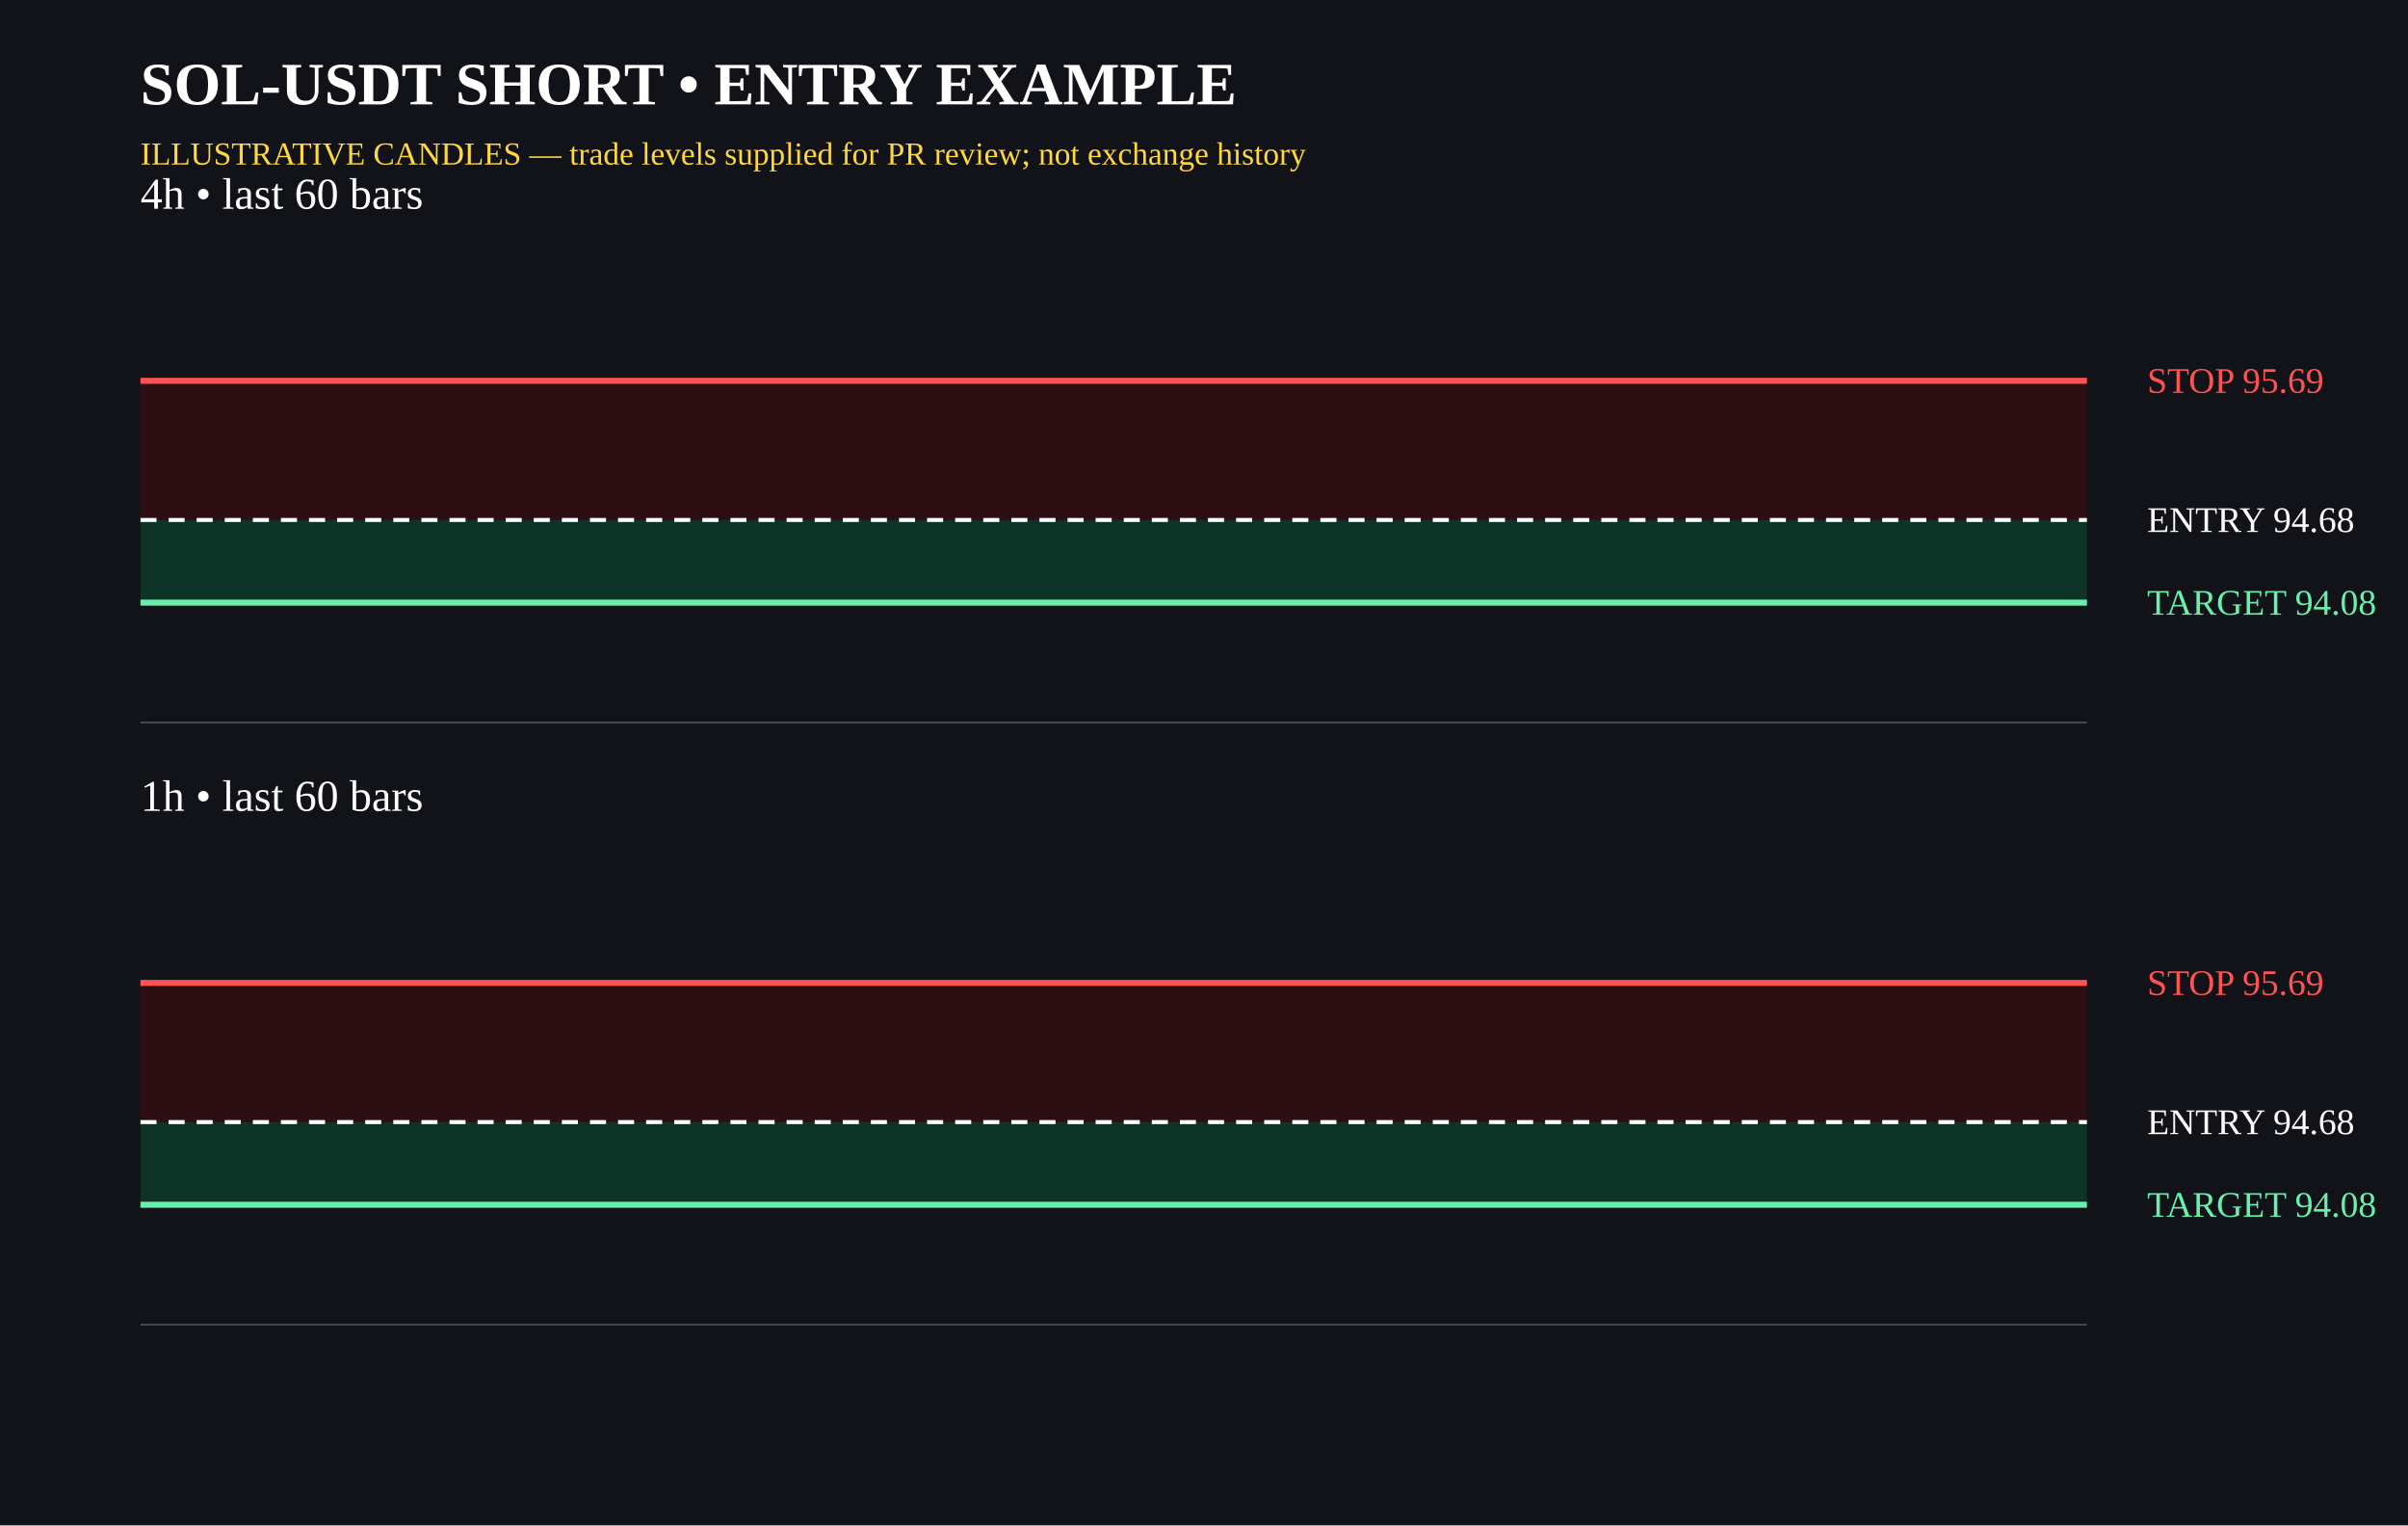
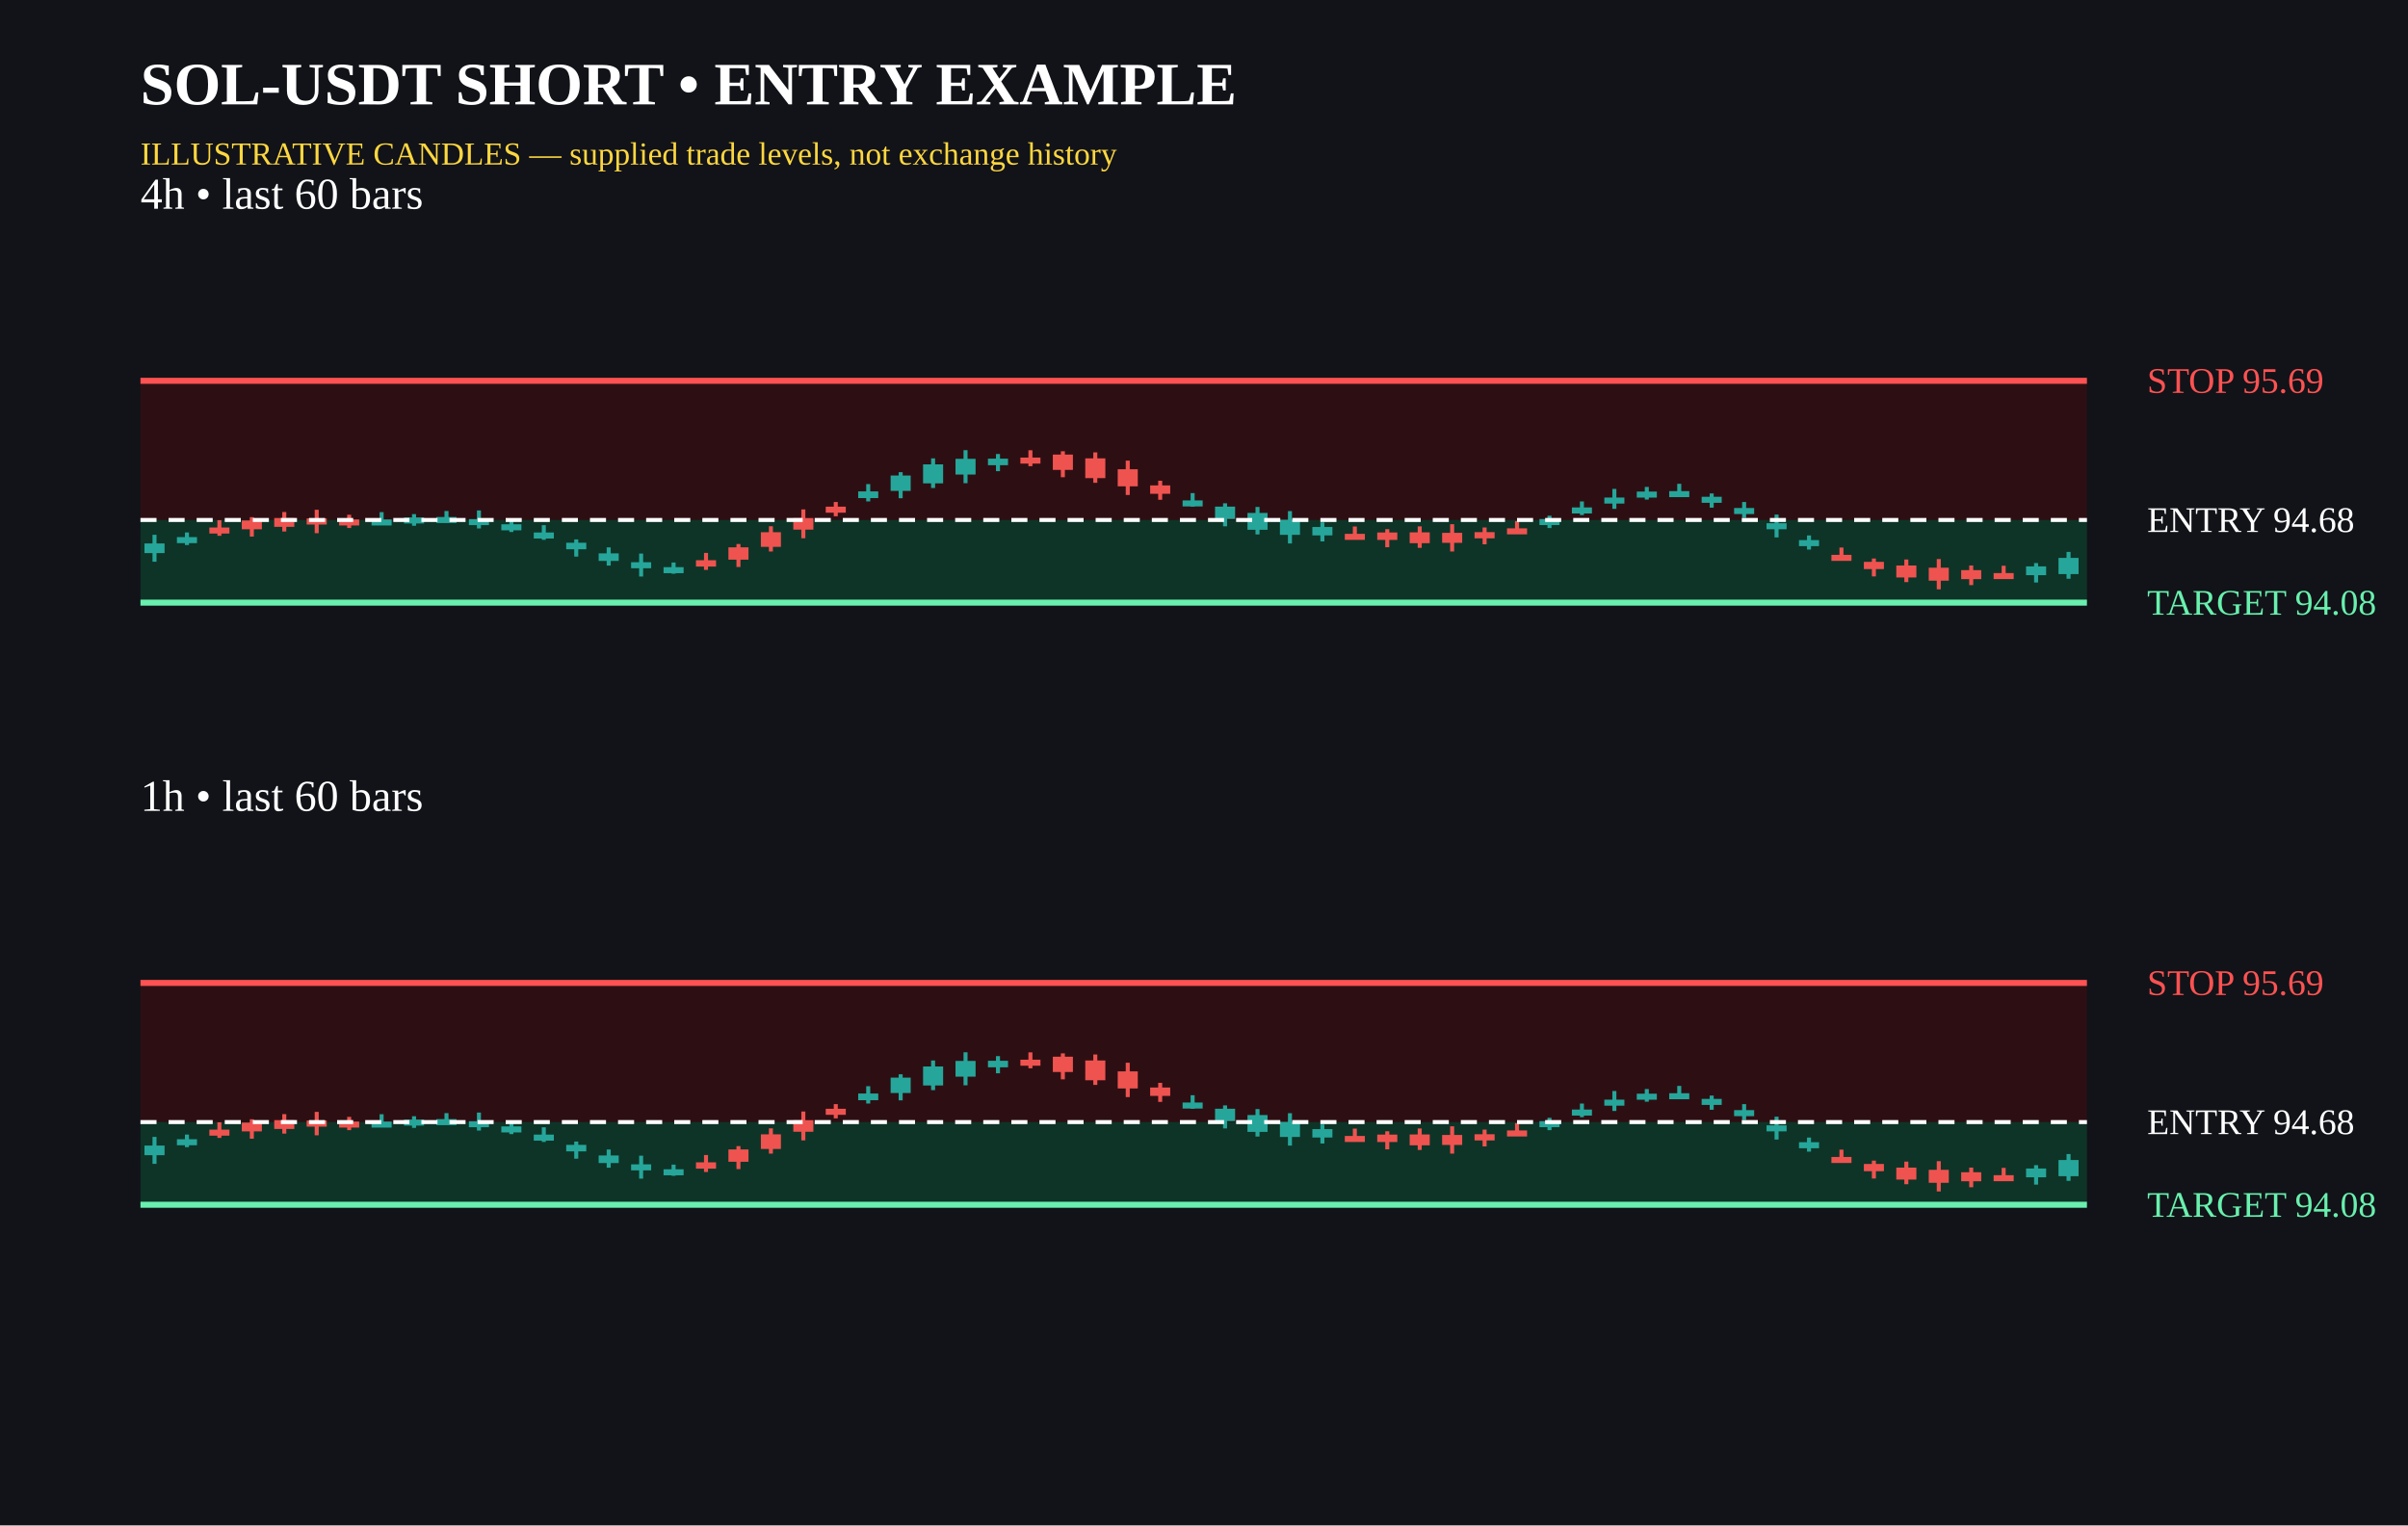
<svg xmlns="http://www.w3.org/2000/svg" width="1200" height="760" viewBox="0 0 1200 760">
  <rect width="100%" height="100%" fill="#111318" />
  <text x="70" y="52" fill="white" font-size="30" font-weight="bold">SOL-USDT SHORT • ENTRY EXAMPLE</text>
-   <text x="70" y="82" fill="#ffd740" font-size="16">ILLUSTRATIVE CANDLES — trade levels supplied for PR review; not exchange history</text>
+   <text x="70" y="82" fill="#ffd740" font-size="16">ILLUSTRATIVE CANDLES — supplied trade levels, not exchange history</text>
  <rect x="70" y="189.737" width="970" height="69.336" fill="#8b0000" opacity=".23" />
  <rect x="70" y="259.073" width="970" height="41.19" fill="#00e676" opacity=".16" />
-   <line x1="77" y1="NaN" x2="77" y2="NaN" stroke="#26a69a" stroke-width="2" />
-   <rect x="72" y="NaN" width="10" height="NaN" fill="#26a69a" />
-   <line x1="93.167" y1="NaN" x2="93.167" y2="NaN" stroke="#26a69a" stroke-width="2" />
-   <rect x="88.167" y="NaN" width="10" height="NaN" fill="#26a69a" />
-   <line x1="109.333" y1="NaN" x2="109.333" y2="NaN" stroke="#ef5350" stroke-width="2" />
-   <rect x="104.333" y="NaN" width="10" height="NaN" fill="#ef5350" />
-   <line x1="125.5" y1="NaN" x2="125.5" y2="NaN" stroke="#ef5350" stroke-width="2" />
-   <rect x="120.5" y="NaN" width="10" height="NaN" fill="#ef5350" />
-   <line x1="141.667" y1="NaN" x2="141.667" y2="NaN" stroke="#ef5350" stroke-width="2" />
-   <rect x="136.667" y="NaN" width="10" height="NaN" fill="#ef5350" />
-   <line x1="157.833" y1="NaN" x2="157.833" y2="NaN" stroke="#26a69a" stroke-width="2" />
-   <rect x="152.833" y="NaN" width="10" height="NaN" fill="#26a69a" />
-   <line x1="174" y1="NaN" x2="174" y2="NaN" stroke="#26a69a" stroke-width="2" />
-   <rect x="169" y="NaN" width="10" height="NaN" fill="#26a69a" />
-   <line x1="190.167" y1="NaN" x2="190.167" y2="NaN" stroke="#ef5350" stroke-width="2" />
-   <rect x="185.167" y="NaN" width="10" height="NaN" fill="#ef5350" />
-   <line x1="206.333" y1="NaN" x2="206.333" y2="NaN" stroke="#ef5350" stroke-width="2" />
-   <rect x="201.333" y="NaN" width="10" height="NaN" fill="#ef5350" />
-   <line x1="222.5" y1="NaN" x2="222.5" y2="NaN" stroke="#26a69a" stroke-width="2" />
-   <rect x="217.5" y="NaN" width="10" height="NaN" fill="#26a69a" />
-   <line x1="238.667" y1="NaN" x2="238.667" y2="NaN" stroke="#26a69a" stroke-width="2" />
-   <rect x="233.667" y="NaN" width="10" height="NaN" fill="#26a69a" />
-   <line x1="254.833" y1="NaN" x2="254.833" y2="NaN" stroke="#26a69a" stroke-width="2" />
-   <rect x="249.833" y="NaN" width="10" height="NaN" fill="#26a69a" />
-   <line x1="271" y1="NaN" x2="271" y2="NaN" stroke="#26a69a" stroke-width="2" />
-   <rect x="266" y="NaN" width="10" height="NaN" fill="#26a69a" />
-   <line x1="287.167" y1="NaN" x2="287.167" y2="NaN" stroke="#26a69a" stroke-width="2" />
-   <rect x="282.167" y="NaN" width="10" height="NaN" fill="#26a69a" />
-   <line x1="303.333" y1="NaN" x2="303.333" y2="NaN" stroke="#26a69a" stroke-width="2" />
-   <rect x="298.333" y="NaN" width="10" height="NaN" fill="#26a69a" />
-   <line x1="319.5" y1="NaN" x2="319.5" y2="NaN" stroke="#ef5350" stroke-width="2" />
-   <rect x="314.5" y="NaN" width="10" height="NaN" fill="#ef5350" />
-   <line x1="335.667" y1="NaN" x2="335.667" y2="NaN" stroke="#ef5350" stroke-width="2" />
-   <rect x="330.667" y="NaN" width="10" height="NaN" fill="#ef5350" />
-   <line x1="351.833" y1="NaN" x2="351.833" y2="NaN" stroke="#26a69a" stroke-width="2" />
-   <rect x="346.833" y="NaN" width="10" height="NaN" fill="#26a69a" />
-   <line x1="368" y1="NaN" x2="368" y2="NaN" stroke="#ef5350" stroke-width="2" />
-   <rect x="363" y="NaN" width="10" height="NaN" fill="#ef5350" />
-   <line x1="384.167" y1="NaN" x2="384.167" y2="NaN" stroke="#ef5350" stroke-width="2" />
-   <rect x="379.167" y="NaN" width="10" height="NaN" fill="#ef5350" />
-   <line x1="400.333" y1="NaN" x2="400.333" y2="NaN" stroke="#ef5350" stroke-width="2" />
-   <rect x="395.333" y="NaN" width="10" height="NaN" fill="#ef5350" />
-   <line x1="416.5" y1="NaN" x2="416.5" y2="NaN" stroke="#ef5350" stroke-width="2" />
-   <rect x="411.5" y="NaN" width="10" height="NaN" fill="#ef5350" />
-   <line x1="432.667" y1="NaN" x2="432.667" y2="NaN" stroke="#26a69a" stroke-width="2" />
-   <rect x="427.667" y="NaN" width="10" height="NaN" fill="#26a69a" />
-   <line x1="448.833" y1="NaN" x2="448.833" y2="NaN" stroke="#26a69a" stroke-width="2" />
-   <rect x="443.833" y="NaN" width="10" height="NaN" fill="#26a69a" />
-   <line x1="465" y1="NaN" x2="465" y2="NaN" stroke="#26a69a" stroke-width="2" />
-   <rect x="460" y="NaN" width="10" height="NaN" fill="#26a69a" />
-   <line x1="481.167" y1="NaN" x2="481.167" y2="NaN" stroke="#26a69a" stroke-width="2" />
-   <rect x="476.167" y="NaN" width="10" height="NaN" fill="#26a69a" />
-   <line x1="497.333" y1="NaN" x2="497.333" y2="NaN" stroke="#26a69a" stroke-width="2" />
-   <rect x="492.333" y="NaN" width="10" height="NaN" fill="#26a69a" />
-   <line x1="513.5" y1="NaN" x2="513.5" y2="NaN" stroke="#ef5350" stroke-width="2" />
-   <rect x="508.5" y="NaN" width="10" height="NaN" fill="#ef5350" />
-   <line x1="529.667" y1="NaN" x2="529.667" y2="NaN" stroke="#ef5350" stroke-width="2" />
-   <rect x="524.667" y="NaN" width="10" height="NaN" fill="#ef5350" />
-   <line x1="545.833" y1="NaN" x2="545.833" y2="NaN" stroke="#ef5350" stroke-width="2" />
-   <rect x="540.833" y="NaN" width="10" height="NaN" fill="#ef5350" />
-   <line x1="562" y1="NaN" x2="562" y2="NaN" stroke="#ef5350" stroke-width="2" />
-   <rect x="557" y="NaN" width="10" height="NaN" fill="#ef5350" />
-   <line x1="578.167" y1="NaN" x2="578.167" y2="NaN" stroke="#ef5350" stroke-width="2" />
-   <rect x="573.167" y="NaN" width="10" height="NaN" fill="#ef5350" />
-   <line x1="594.333" y1="NaN" x2="594.333" y2="NaN" stroke="#ef5350" stroke-width="2" />
-   <rect x="589.333" y="NaN" width="10" height="NaN" fill="#ef5350" />
-   <line x1="610.5" y1="NaN" x2="610.5" y2="NaN" stroke="#26a69a" stroke-width="2" />
-   <rect x="605.5" y="NaN" width="10" height="NaN" fill="#26a69a" />
-   <line x1="626.667" y1="NaN" x2="626.667" y2="NaN" stroke="#26a69a" stroke-width="2" />
-   <rect x="621.667" y="NaN" width="10" height="NaN" fill="#26a69a" />
-   <line x1="642.833" y1="NaN" x2="642.833" y2="NaN" stroke="#26a69a" stroke-width="2" />
-   <rect x="637.833" y="NaN" width="10" height="NaN" fill="#26a69a" />
-   <line x1="659" y1="NaN" x2="659" y2="NaN" stroke="#26a69a" stroke-width="2" />
-   <rect x="654" y="NaN" width="10" height="NaN" fill="#26a69a" />
-   <line x1="675.167" y1="NaN" x2="675.167" y2="NaN" stroke="#ef5350" stroke-width="2" />
-   <rect x="670.167" y="NaN" width="10" height="NaN" fill="#ef5350" />
-   <line x1="691.333" y1="NaN" x2="691.333" y2="NaN" stroke="#ef5350" stroke-width="2" />
-   <rect x="686.333" y="NaN" width="10" height="NaN" fill="#ef5350" />
-   <line x1="707.5" y1="NaN" x2="707.5" y2="NaN" stroke="#ef5350" stroke-width="2" />
-   <rect x="702.5" y="NaN" width="10" height="NaN" fill="#ef5350" />
-   <line x1="723.667" y1="NaN" x2="723.667" y2="NaN" stroke="#ef5350" stroke-width="2" />
-   <rect x="718.667" y="NaN" width="10" height="NaN" fill="#ef5350" />
-   <line x1="739.833" y1="NaN" x2="739.833" y2="NaN" stroke="#26a69a" stroke-width="2" />
-   <rect x="734.833" y="NaN" width="10" height="NaN" fill="#26a69a" />
-   <line x1="756" y1="NaN" x2="756" y2="NaN" stroke="#26a69a" stroke-width="2" />
-   <rect x="751" y="NaN" width="10" height="NaN" fill="#26a69a" />
-   <line x1="772.167" y1="NaN" x2="772.167" y2="NaN" stroke="#ef5350" stroke-width="2" />
-   <rect x="767.167" y="NaN" width="10" height="NaN" fill="#ef5350" />
-   <line x1="788.333" y1="NaN" x2="788.333" y2="NaN" stroke="#ef5350" stroke-width="2" />
-   <rect x="783.333" y="NaN" width="10" height="NaN" fill="#ef5350" />
-   <line x1="804.5" y1="NaN" x2="804.5" y2="NaN" stroke="#26a69a" stroke-width="2" />
-   <rect x="799.5" y="NaN" width="10" height="NaN" fill="#26a69a" />
-   <line x1="820.667" y1="NaN" x2="820.667" y2="NaN" stroke="#26a69a" stroke-width="2" />
-   <rect x="815.667" y="NaN" width="10" height="NaN" fill="#26a69a" />
-   <line x1="836.833" y1="NaN" x2="836.833" y2="NaN" stroke="#26a69a" stroke-width="2" />
-   <rect x="831.833" y="NaN" width="10" height="NaN" fill="#26a69a" />
-   <line x1="853" y1="NaN" x2="853" y2="NaN" stroke="#26a69a" stroke-width="2" />
-   <rect x="848" y="NaN" width="10" height="NaN" fill="#26a69a" />
-   <line x1="869.167" y1="NaN" x2="869.167" y2="NaN" stroke="#26a69a" stroke-width="2" />
-   <rect x="864.167" y="NaN" width="10" height="NaN" fill="#26a69a" />
-   <line x1="885.333" y1="NaN" x2="885.333" y2="NaN" stroke="#26a69a" stroke-width="2" />
-   <rect x="880.333" y="NaN" width="10" height="NaN" fill="#26a69a" />
-   <line x1="901.5" y1="NaN" x2="901.5" y2="NaN" stroke="#ef5350" stroke-width="2" />
-   <rect x="896.5" y="NaN" width="10" height="NaN" fill="#ef5350" />
-   <line x1="917.667" y1="NaN" x2="917.667" y2="NaN" stroke="#26a69a" stroke-width="2" />
-   <rect x="912.667" y="NaN" width="10" height="NaN" fill="#26a69a" />
-   <line x1="933.833" y1="NaN" x2="933.833" y2="NaN" stroke="#26a69a" stroke-width="2" />
-   <rect x="928.833" y="NaN" width="10" height="NaN" fill="#26a69a" />
-   <line x1="950" y1="NaN" x2="950" y2="NaN" stroke="#ef5350" stroke-width="2" />
-   <rect x="945" y="NaN" width="10" height="NaN" fill="#ef5350" />
-   <line x1="966.167" y1="NaN" x2="966.167" y2="NaN" stroke="#ef5350" stroke-width="2" />
-   <rect x="961.167" y="NaN" width="10" height="NaN" fill="#ef5350" />
-   <line x1="982.333" y1="NaN" x2="982.333" y2="NaN" stroke="#ef5350" stroke-width="2" />
-   <rect x="977.333" y="NaN" width="10" height="NaN" fill="#ef5350" />
-   <line x1="998.5" y1="NaN" x2="998.5" y2="NaN" stroke="#ef5350" stroke-width="2" />
-   <rect x="993.5" y="NaN" width="10" height="NaN" fill="#ef5350" />
-   <line x1="1014.667" y1="NaN" x2="1014.667" y2="NaN" stroke="#26a69a" stroke-width="2" />
-   <rect x="1009.667" y="NaN" width="10" height="NaN" fill="#26a69a" />
-   <line x1="1030.833" y1="NaN" x2="1030.833" y2="NaN" stroke="#26a69a" stroke-width="2" />
-   <rect x="1025.833" y="NaN" width="10" height="NaN" fill="#26a69a" />
+   <line x1="77" y1="266.457" x2="77" y2="279.879" stroke="#26a69a" stroke-width="2" />
+   <rect x="72" y="270.768" width="10" height="4.801" fill="#26a69a" />
+   <line x1="93.167" y1="265.291" x2="93.167" y2="271.569" stroke="#26a69a" stroke-width="2" />
+   <rect x="88.167" y="267.612" width="10" height="3" fill="#26a69a" />
+   <line x1="109.333" y1="259.184" x2="109.333" y2="266.961" stroke="#ef5350" stroke-width="2" />
+   <rect x="104.333" y="262.832" width="10" height="3" fill="#ef5350" />
+   <line x1="125.5" y1="257.674" x2="125.5" y2="267.351" stroke="#ef5350" stroke-width="2" />
+   <rect x="120.5" y="259.332" width="10" height="4.372" fill="#ef5350" />
+   <line x1="141.667" y1="255.112" x2="141.667" y2="264.815" stroke="#ef5350" stroke-width="2" />
+   <rect x="136.667" y="258.096" width="10" height="4.399" fill="#ef5350" />
+   <line x1="157.833" y1="253.986" x2="157.833" y2="265.661" stroke="#ef5350" stroke-width="2" />
+   <rect x="152.833" y="258.297" width="10" height="3.054" fill="#ef5350" />
+   <line x1="174" y1="256.483" x2="174" y2="263.082" stroke="#ef5350" stroke-width="2" />
+   <rect x="169" y="258.804" width="10" height="3" fill="#ef5350" />
+   <line x1="190.167" y1="255.163" x2="190.167" y2="260.48" stroke="#26a69a" stroke-width="2" />
+   <rect x="185.167" y="258.81" width="10" height="3" fill="#26a69a" />
+   <line x1="206.333" y1="256.156" x2="206.333" y2="261.958" stroke="#26a69a" stroke-width="2" />
+   <rect x="201.333" y="257.813" width="10" height="3" fill="#26a69a" />
+   <line x1="222.5" y1="254.611" x2="222.5" y2="260.321" stroke="#26a69a" stroke-width="2" />
+   <rect x="217.5" y="257.595" width="10" height="3" fill="#26a69a" />
+   <line x1="238.667" y1="254.325" x2="238.667" y2="263.293" stroke="#26a69a" stroke-width="2" />
+   <rect x="233.667" y="258.636" width="10" height="3" fill="#26a69a" />
+   <line x1="254.833" y1="258.904" x2="254.833" y2="265.064" stroke="#26a69a" stroke-width="2" />
+   <rect x="249.833" y="261.226" width="10" height="3" fill="#26a69a" />
+   <line x1="271" y1="261.663" x2="271" y2="268.961" stroke="#26a69a" stroke-width="2" />
+   <rect x="266" y="265.31" width="10" height="3" fill="#26a69a" />
+   <line x1="287.167" y1="268.763" x2="287.167" y2="277.317" stroke="#26a69a" stroke-width="2" />
+   <rect x="282.167" y="270.421" width="10" height="3.249" fill="#26a69a" />
+   <line x1="303.333" y1="272.73" x2="303.333" y2="281.8" stroke="#26a69a" stroke-width="2" />
+   <rect x="298.333" y="275.714" width="10" height="3.764" fill="#26a69a" />
+   <line x1="319.5" y1="275.815" x2="319.5" y2="287.248" stroke="#26a69a" stroke-width="2" />
+   <rect x="314.5" y="280.125" width="10" height="3" fill="#26a69a" />
+   <line x1="335.667" y1="280.266" x2="335.667" y2="285.845" stroke="#26a69a" stroke-width="2" />
+   <rect x="330.667" y="282.587" width="10" height="3" fill="#26a69a" />
+   <line x1="351.833" y1="275.482" x2="351.833" y2="283.941" stroke="#ef5350" stroke-width="2" />
+   <rect x="346.833" y="279.13" width="10" height="3.153" fill="#ef5350" />
+   <line x1="368" y1="271.045" x2="368" y2="282.492" stroke="#ef5350" stroke-width="2" />
+   <rect x="363" y="272.703" width="10" height="6.142" fill="#ef5350" />
+   <line x1="384.167" y1="262.194" x2="384.167" y2="274.786" stroke="#ef5350" stroke-width="2" />
+   <rect x="379.167" y="265.178" width="10" height="7.286" fill="#ef5350" />
+   <line x1="400.333" y1="253.809" x2="400.333" y2="268.192" stroke="#ef5350" stroke-width="2" />
+   <rect x="395.333" y="258.119" width="10" height="5.762" fill="#ef5350" />
+   <line x1="416.5" y1="250.123" x2="416.5" y2="257.219" stroke="#ef5350" stroke-width="2" />
+   <rect x="411.5" y="252.444" width="10" height="3" fill="#ef5350" />
+   <line x1="432.667" y1="241.193" x2="432.667" y2="249.826" stroke="#26a69a" stroke-width="2" />
+   <rect x="427.667" y="244.84" width="10" height="3.328" fill="#26a69a" />
+   <line x1="448.833" y1="235.262" x2="448.833" y2="248.236" stroke="#26a69a" stroke-width="2" />
+   <rect x="443.833" y="236.92" width="10" height="7.668" fill="#26a69a" />
+   <line x1="465" y1="228.385" x2="465" y2="243.148" stroke="#26a69a" stroke-width="2" />
+   <rect x="460" y="231.369" width="10" height="9.458" fill="#26a69a" />
+   <line x1="481.167" y1="224.292" x2="481.167" y2="240.745" stroke="#26a69a" stroke-width="2" />
+   <rect x="476.167" y="228.602" width="10" height="7.832" fill="#26a69a" />
+   <line x1="497.333" y1="226.204" x2="497.333" y2="234.76" stroke="#26a69a" stroke-width="2" />
+   <rect x="492.333" y="228.525" width="10" height="3.25" fill="#26a69a" />
+   <line x1="513.5" y1="224.334" x2="513.5" y2="232.277" stroke="#ef5350" stroke-width="2" />
+   <rect x="508.5" y="227.982" width="10" height="3" fill="#ef5350" />
+   <line x1="529.667" y1="224.832" x2="529.667" y2="237.766" stroke="#ef5350" stroke-width="2" />
+   <rect x="524.667" y="226.49" width="10" height="7.629" fill="#ef5350" />
+   <line x1="545.833" y1="225.394" x2="545.833" y2="240.548" stroke="#ef5350" stroke-width="2" />
+   <rect x="540.833" y="228.378" width="10" height="9.848" fill="#ef5350" />
+   <line x1="562" y1="229.5" x2="562" y2="246.62" stroke="#ef5350" stroke-width="2" />
+   <rect x="557" y="233.81" width="10" height="8.5" fill="#ef5350" />
+   <line x1="578.167" y1="239.528" x2="578.167" y2="249.007" stroke="#ef5350" stroke-width="2" />
+   <rect x="573.167" y="241.849" width="10" height="4.173" fill="#ef5350" />
+   <line x1="594.333" y1="245.679" x2="594.333" y2="252.405" stroke="#26a69a" stroke-width="2" />
+   <rect x="589.333" y="249.327" width="10" height="3" fill="#26a69a" />
+   <line x1="610.5" y1="250.758" x2="610.5" y2="262.227" stroke="#26a69a" stroke-width="2" />
+   <rect x="605.5" y="252.416" width="10" height="6.164" fill="#26a69a" />
+   <line x1="626.667" y1="252.581" x2="626.667" y2="266.278" stroke="#26a69a" stroke-width="2" />
+   <rect x="621.667" y="255.566" width="10" height="8.392" fill="#26a69a" />
+   <line x1="642.833" y1="254.654" x2="642.833" y2="270.791" stroke="#26a69a" stroke-width="2" />
+   <rect x="637.833" y="258.965" width="10" height="7.516" fill="#26a69a" />
+   <line x1="659" y1="260.261" x2="659" y2="269.741" stroke="#26a69a" stroke-width="2" />
+   <rect x="654" y="262.582" width="10" height="4.175" fill="#26a69a" />
+   <line x1="675.167" y1="262.339" x2="675.167" y2="267.768" stroke="#ef5350" stroke-width="2" />
+   <rect x="670.167" y="265.986" width="10" height="3" fill="#ef5350" />
+   <line x1="691.333" y1="263.65" x2="691.333" y2="272.656" stroke="#ef5350" stroke-width="2" />
+   <rect x="686.333" y="265.308" width="10" height="3.7" fill="#ef5350" />
+   <line x1="707.5" y1="262.26" x2="707.5" y2="272.962" stroke="#ef5350" stroke-width="2" />
+   <rect x="702.5" y="265.244" width="10" height="5.397" fill="#ef5350" />
+   <line x1="723.667" y1="261.177" x2="723.667" y2="274.775" stroke="#ef5350" stroke-width="2" />
+   <rect x="718.667" y="265.487" width="10" height="4.977" fill="#ef5350" />
+   <line x1="739.833" y1="262.813" x2="739.833" y2="271.202" stroke="#ef5350" stroke-width="2" />
+   <rect x="734.833" y="265.134" width="10" height="3.084" fill="#ef5350" />
+   <line x1="756" y1="259.595" x2="756" y2="265.718" stroke="#ef5350" stroke-width="2" />
+   <rect x="751" y="263.243" width="10" height="3" fill="#ef5350" />
+   <line x1="772.167" y1="256.944" x2="772.167" y2="263.094" stroke="#26a69a" stroke-width="2" />
+   <rect x="767.167" y="258.602" width="10" height="3" fill="#26a69a" />
+   <line x1="788.333" y1="249.841" x2="788.333" y2="256.626" stroke="#26a69a" stroke-width="2" />
+   <rect x="783.333" y="252.826" width="10" height="3" fill="#26a69a" />
+   <line x1="804.5" y1="243.587" x2="804.5" y2="253.527" stroke="#26a69a" stroke-width="2" />
+   <rect x="799.5" y="247.898" width="10" height="3" fill="#26a69a" />
+   <line x1="820.667" y1="242.602" x2="820.667" y2="248.905" stroke="#26a69a" stroke-width="2" />
+   <rect x="815.667" y="244.923" width="10" height="3" fill="#26a69a" />
+   <line x1="836.833" y1="241.049" x2="836.833" y2="247.454" stroke="#26a69a" stroke-width="2" />
+   <rect x="831.833" y="244.696" width="10" height="3" fill="#26a69a" />
+   <line x1="853" y1="245.86" x2="853" y2="252.93" stroke="#26a69a" stroke-width="2" />
+   <rect x="848" y="247.518" width="10" height="3" fill="#26a69a" />
+   <line x1="869.167" y1="250.131" x2="869.167" y2="258.007" stroke="#26a69a" stroke-width="2" />
+   <rect x="864.167" y="253.115" width="10" height="3" fill="#26a69a" />
+   <line x1="885.333" y1="256.382" x2="885.333" y2="267.767" stroke="#26a69a" stroke-width="2" />
+   <rect x="880.333" y="260.693" width="10" height="3" fill="#26a69a" />
+   <line x1="901.5" y1="266.782" x2="901.5" y2="273.802" stroke="#26a69a" stroke-width="2" />
+   <rect x="896.5" y="269.103" width="10" height="3" fill="#26a69a" />
+   <line x1="917.667" y1="272.805" x2="917.667" y2="278.748" stroke="#ef5350" stroke-width="2" />
+   <rect x="912.667" y="276.452" width="10" height="3" fill="#ef5350" />
+   <line x1="933.833" y1="278.28" x2="933.833" y2="287.19" stroke="#ef5350" stroke-width="2" />
+   <rect x="928.833" y="279.937" width="10" height="3.605" fill="#ef5350" />
+   <line x1="950" y1="278.769" x2="950" y2="290.034" stroke="#ef5350" stroke-width="2" />
+   <rect x="945" y="281.753" width="10" height="5.96" fill="#ef5350" />
+   <line x1="966.167" y1="278.547" x2="966.167" y2="293.631" stroke="#ef5350" stroke-width="2" />
+   <rect x="961.167" y="282.858" width="10" height="6.463" fill="#ef5350" />
+   <line x1="982.333" y1="281.744" x2="982.333" y2="291.537" stroke="#ef5350" stroke-width="2" />
+   <rect x="977.333" y="284.065" width="10" height="4.488" fill="#ef5350" />
+   <line x1="998.5" y1="281.881" x2="998.5" y2="287.604" stroke="#ef5350" stroke-width="2" />
+   <rect x="993.5" y="285.529" width="10" height="3" fill="#ef5350" />
+   <line x1="1014.667" y1="280.542" x2="1014.667" y2="290.23" stroke="#26a69a" stroke-width="2" />
+   <rect x="1009.667" y="282.2" width="10" height="4.382" fill="#26a69a" />
+   <line x1="1030.833" y1="274.989" x2="1030.833" y2="288.352" stroke="#26a69a" stroke-width="2" />
+   <rect x="1025.833" y="277.973" width="10" height="8.058" fill="#26a69a" />
  <line x1="70" y1="259.073" x2="1040" y2="259.073" stroke="#fff" stroke-dasharray="8 6" stroke-width="2" />
  <line x1="70" y1="189.737" x2="1040" y2="189.737" stroke="#ff5252" stroke-width="3" />
  <line x1="70" y1="300.263" x2="1040" y2="300.263" stroke="#69f0ae" stroke-width="3" />
  <text x="1070" y="265.073" fill="#fff" font-size="18">ENTRY 94.68</text>
  <text x="1070" y="195.737" fill="#ff5252" font-size="18">STOP 95.69</text>
  <text x="1070" y="306.263" fill="#69f0ae" font-size="18">TARGET 94.08</text>
  <text x="70" y="104" fill="#fff" font-size="22">4h • last 60 bars</text>
-   <line x1="70" y1="360" x2="1040" y2="360" stroke="#424750" />
  <rect x="70" y="489.737" width="970" height="69.336" fill="#8b0000" opacity=".23" />
  <rect x="70" y="559.073" width="970" height="41.19" fill="#00e676" opacity=".16" />
-   <line x1="77" y1="NaN" x2="77" y2="NaN" stroke="#26a69a" stroke-width="2" />
-   <rect x="72" y="NaN" width="10" height="NaN" fill="#26a69a" />
-   <line x1="93.167" y1="NaN" x2="93.167" y2="NaN" stroke="#26a69a" stroke-width="2" />
-   <rect x="88.167" y="NaN" width="10" height="NaN" fill="#26a69a" />
-   <line x1="109.333" y1="NaN" x2="109.333" y2="NaN" stroke="#ef5350" stroke-width="2" />
-   <rect x="104.333" y="NaN" width="10" height="NaN" fill="#ef5350" />
-   <line x1="125.5" y1="NaN" x2="125.5" y2="NaN" stroke="#ef5350" stroke-width="2" />
-   <rect x="120.5" y="NaN" width="10" height="NaN" fill="#ef5350" />
-   <line x1="141.667" y1="NaN" x2="141.667" y2="NaN" stroke="#ef5350" stroke-width="2" />
-   <rect x="136.667" y="NaN" width="10" height="NaN" fill="#ef5350" />
-   <line x1="157.833" y1="NaN" x2="157.833" y2="NaN" stroke="#26a69a" stroke-width="2" />
-   <rect x="152.833" y="NaN" width="10" height="NaN" fill="#26a69a" />
-   <line x1="174" y1="NaN" x2="174" y2="NaN" stroke="#26a69a" stroke-width="2" />
-   <rect x="169" y="NaN" width="10" height="NaN" fill="#26a69a" />
-   <line x1="190.167" y1="NaN" x2="190.167" y2="NaN" stroke="#ef5350" stroke-width="2" />
-   <rect x="185.167" y="NaN" width="10" height="NaN" fill="#ef5350" />
-   <line x1="206.333" y1="NaN" x2="206.333" y2="NaN" stroke="#ef5350" stroke-width="2" />
-   <rect x="201.333" y="NaN" width="10" height="NaN" fill="#ef5350" />
-   <line x1="222.5" y1="NaN" x2="222.5" y2="NaN" stroke="#26a69a" stroke-width="2" />
-   <rect x="217.5" y="NaN" width="10" height="NaN" fill="#26a69a" />
-   <line x1="238.667" y1="NaN" x2="238.667" y2="NaN" stroke="#26a69a" stroke-width="2" />
-   <rect x="233.667" y="NaN" width="10" height="NaN" fill="#26a69a" />
-   <line x1="254.833" y1="NaN" x2="254.833" y2="NaN" stroke="#26a69a" stroke-width="2" />
-   <rect x="249.833" y="NaN" width="10" height="NaN" fill="#26a69a" />
-   <line x1="271" y1="NaN" x2="271" y2="NaN" stroke="#26a69a" stroke-width="2" />
-   <rect x="266" y="NaN" width="10" height="NaN" fill="#26a69a" />
-   <line x1="287.167" y1="NaN" x2="287.167" y2="NaN" stroke="#26a69a" stroke-width="2" />
-   <rect x="282.167" y="NaN" width="10" height="NaN" fill="#26a69a" />
-   <line x1="303.333" y1="NaN" x2="303.333" y2="NaN" stroke="#26a69a" stroke-width="2" />
-   <rect x="298.333" y="NaN" width="10" height="NaN" fill="#26a69a" />
-   <line x1="319.5" y1="NaN" x2="319.5" y2="NaN" stroke="#ef5350" stroke-width="2" />
-   <rect x="314.5" y="NaN" width="10" height="NaN" fill="#ef5350" />
-   <line x1="335.667" y1="NaN" x2="335.667" y2="NaN" stroke="#ef5350" stroke-width="2" />
-   <rect x="330.667" y="NaN" width="10" height="NaN" fill="#ef5350" />
-   <line x1="351.833" y1="NaN" x2="351.833" y2="NaN" stroke="#26a69a" stroke-width="2" />
-   <rect x="346.833" y="NaN" width="10" height="NaN" fill="#26a69a" />
-   <line x1="368" y1="NaN" x2="368" y2="NaN" stroke="#ef5350" stroke-width="2" />
-   <rect x="363" y="NaN" width="10" height="NaN" fill="#ef5350" />
-   <line x1="384.167" y1="NaN" x2="384.167" y2="NaN" stroke="#ef5350" stroke-width="2" />
-   <rect x="379.167" y="NaN" width="10" height="NaN" fill="#ef5350" />
-   <line x1="400.333" y1="NaN" x2="400.333" y2="NaN" stroke="#ef5350" stroke-width="2" />
-   <rect x="395.333" y="NaN" width="10" height="NaN" fill="#ef5350" />
-   <line x1="416.5" y1="NaN" x2="416.5" y2="NaN" stroke="#ef5350" stroke-width="2" />
-   <rect x="411.5" y="NaN" width="10" height="NaN" fill="#ef5350" />
-   <line x1="432.667" y1="NaN" x2="432.667" y2="NaN" stroke="#26a69a" stroke-width="2" />
-   <rect x="427.667" y="NaN" width="10" height="NaN" fill="#26a69a" />
-   <line x1="448.833" y1="NaN" x2="448.833" y2="NaN" stroke="#26a69a" stroke-width="2" />
-   <rect x="443.833" y="NaN" width="10" height="NaN" fill="#26a69a" />
-   <line x1="465" y1="NaN" x2="465" y2="NaN" stroke="#26a69a" stroke-width="2" />
-   <rect x="460" y="NaN" width="10" height="NaN" fill="#26a69a" />
-   <line x1="481.167" y1="NaN" x2="481.167" y2="NaN" stroke="#26a69a" stroke-width="2" />
-   <rect x="476.167" y="NaN" width="10" height="NaN" fill="#26a69a" />
-   <line x1="497.333" y1="NaN" x2="497.333" y2="NaN" stroke="#26a69a" stroke-width="2" />
-   <rect x="492.333" y="NaN" width="10" height="NaN" fill="#26a69a" />
-   <line x1="513.5" y1="NaN" x2="513.5" y2="NaN" stroke="#ef5350" stroke-width="2" />
-   <rect x="508.5" y="NaN" width="10" height="NaN" fill="#ef5350" />
-   <line x1="529.667" y1="NaN" x2="529.667" y2="NaN" stroke="#ef5350" stroke-width="2" />
-   <rect x="524.667" y="NaN" width="10" height="NaN" fill="#ef5350" />
-   <line x1="545.833" y1="NaN" x2="545.833" y2="NaN" stroke="#ef5350" stroke-width="2" />
-   <rect x="540.833" y="NaN" width="10" height="NaN" fill="#ef5350" />
-   <line x1="562" y1="NaN" x2="562" y2="NaN" stroke="#ef5350" stroke-width="2" />
-   <rect x="557" y="NaN" width="10" height="NaN" fill="#ef5350" />
-   <line x1="578.167" y1="NaN" x2="578.167" y2="NaN" stroke="#ef5350" stroke-width="2" />
-   <rect x="573.167" y="NaN" width="10" height="NaN" fill="#ef5350" />
-   <line x1="594.333" y1="NaN" x2="594.333" y2="NaN" stroke="#ef5350" stroke-width="2" />
-   <rect x="589.333" y="NaN" width="10" height="NaN" fill="#ef5350" />
-   <line x1="610.5" y1="NaN" x2="610.5" y2="NaN" stroke="#26a69a" stroke-width="2" />
-   <rect x="605.5" y="NaN" width="10" height="NaN" fill="#26a69a" />
-   <line x1="626.667" y1="NaN" x2="626.667" y2="NaN" stroke="#26a69a" stroke-width="2" />
-   <rect x="621.667" y="NaN" width="10" height="NaN" fill="#26a69a" />
-   <line x1="642.833" y1="NaN" x2="642.833" y2="NaN" stroke="#26a69a" stroke-width="2" />
-   <rect x="637.833" y="NaN" width="10" height="NaN" fill="#26a69a" />
-   <line x1="659" y1="NaN" x2="659" y2="NaN" stroke="#26a69a" stroke-width="2" />
-   <rect x="654" y="NaN" width="10" height="NaN" fill="#26a69a" />
-   <line x1="675.167" y1="NaN" x2="675.167" y2="NaN" stroke="#ef5350" stroke-width="2" />
-   <rect x="670.167" y="NaN" width="10" height="NaN" fill="#ef5350" />
-   <line x1="691.333" y1="NaN" x2="691.333" y2="NaN" stroke="#ef5350" stroke-width="2" />
-   <rect x="686.333" y="NaN" width="10" height="NaN" fill="#ef5350" />
-   <line x1="707.5" y1="NaN" x2="707.5" y2="NaN" stroke="#ef5350" stroke-width="2" />
-   <rect x="702.5" y="NaN" width="10" height="NaN" fill="#ef5350" />
-   <line x1="723.667" y1="NaN" x2="723.667" y2="NaN" stroke="#ef5350" stroke-width="2" />
-   <rect x="718.667" y="NaN" width="10" height="NaN" fill="#ef5350" />
-   <line x1="739.833" y1="NaN" x2="739.833" y2="NaN" stroke="#26a69a" stroke-width="2" />
-   <rect x="734.833" y="NaN" width="10" height="NaN" fill="#26a69a" />
-   <line x1="756" y1="NaN" x2="756" y2="NaN" stroke="#26a69a" stroke-width="2" />
-   <rect x="751" y="NaN" width="10" height="NaN" fill="#26a69a" />
-   <line x1="772.167" y1="NaN" x2="772.167" y2="NaN" stroke="#ef5350" stroke-width="2" />
-   <rect x="767.167" y="NaN" width="10" height="NaN" fill="#ef5350" />
-   <line x1="788.333" y1="NaN" x2="788.333" y2="NaN" stroke="#ef5350" stroke-width="2" />
-   <rect x="783.333" y="NaN" width="10" height="NaN" fill="#ef5350" />
-   <line x1="804.5" y1="NaN" x2="804.5" y2="NaN" stroke="#26a69a" stroke-width="2" />
-   <rect x="799.5" y="NaN" width="10" height="NaN" fill="#26a69a" />
-   <line x1="820.667" y1="NaN" x2="820.667" y2="NaN" stroke="#26a69a" stroke-width="2" />
-   <rect x="815.667" y="NaN" width="10" height="NaN" fill="#26a69a" />
-   <line x1="836.833" y1="NaN" x2="836.833" y2="NaN" stroke="#26a69a" stroke-width="2" />
-   <rect x="831.833" y="NaN" width="10" height="NaN" fill="#26a69a" />
-   <line x1="853" y1="NaN" x2="853" y2="NaN" stroke="#26a69a" stroke-width="2" />
-   <rect x="848" y="NaN" width="10" height="NaN" fill="#26a69a" />
-   <line x1="869.167" y1="NaN" x2="869.167" y2="NaN" stroke="#26a69a" stroke-width="2" />
-   <rect x="864.167" y="NaN" width="10" height="NaN" fill="#26a69a" />
-   <line x1="885.333" y1="NaN" x2="885.333" y2="NaN" stroke="#26a69a" stroke-width="2" />
-   <rect x="880.333" y="NaN" width="10" height="NaN" fill="#26a69a" />
-   <line x1="901.5" y1="NaN" x2="901.5" y2="NaN" stroke="#ef5350" stroke-width="2" />
-   <rect x="896.5" y="NaN" width="10" height="NaN" fill="#ef5350" />
-   <line x1="917.667" y1="NaN" x2="917.667" y2="NaN" stroke="#26a69a" stroke-width="2" />
-   <rect x="912.667" y="NaN" width="10" height="NaN" fill="#26a69a" />
-   <line x1="933.833" y1="NaN" x2="933.833" y2="NaN" stroke="#26a69a" stroke-width="2" />
-   <rect x="928.833" y="NaN" width="10" height="NaN" fill="#26a69a" />
-   <line x1="950" y1="NaN" x2="950" y2="NaN" stroke="#ef5350" stroke-width="2" />
-   <rect x="945" y="NaN" width="10" height="NaN" fill="#ef5350" />
-   <line x1="966.167" y1="NaN" x2="966.167" y2="NaN" stroke="#ef5350" stroke-width="2" />
-   <rect x="961.167" y="NaN" width="10" height="NaN" fill="#ef5350" />
-   <line x1="982.333" y1="NaN" x2="982.333" y2="NaN" stroke="#ef5350" stroke-width="2" />
-   <rect x="977.333" y="NaN" width="10" height="NaN" fill="#ef5350" />
-   <line x1="998.5" y1="NaN" x2="998.5" y2="NaN" stroke="#ef5350" stroke-width="2" />
-   <rect x="993.5" y="NaN" width="10" height="NaN" fill="#ef5350" />
-   <line x1="1014.667" y1="NaN" x2="1014.667" y2="NaN" stroke="#26a69a" stroke-width="2" />
-   <rect x="1009.667" y="NaN" width="10" height="NaN" fill="#26a69a" />
-   <line x1="1030.833" y1="NaN" x2="1030.833" y2="NaN" stroke="#26a69a" stroke-width="2" />
-   <rect x="1025.833" y="NaN" width="10" height="NaN" fill="#26a69a" />
+   <line x1="77" y1="566.457" x2="77" y2="579.879" stroke="#26a69a" stroke-width="2" />
+   <rect x="72" y="570.768" width="10" height="4.801" fill="#26a69a" />
+   <line x1="93.167" y1="565.291" x2="93.167" y2="571.569" stroke="#26a69a" stroke-width="2" />
+   <rect x="88.167" y="567.612" width="10" height="3" fill="#26a69a" />
+   <line x1="109.333" y1="559.184" x2="109.333" y2="566.961" stroke="#ef5350" stroke-width="2" />
+   <rect x="104.333" y="562.832" width="10" height="3" fill="#ef5350" />
+   <line x1="125.5" y1="557.674" x2="125.5" y2="567.351" stroke="#ef5350" stroke-width="2" />
+   <rect x="120.5" y="559.332" width="10" height="4.372" fill="#ef5350" />
+   <line x1="141.667" y1="555.112" x2="141.667" y2="564.815" stroke="#ef5350" stroke-width="2" />
+   <rect x="136.667" y="558.096" width="10" height="4.399" fill="#ef5350" />
+   <line x1="157.833" y1="553.986" x2="157.833" y2="565.661" stroke="#ef5350" stroke-width="2" />
+   <rect x="152.833" y="558.297" width="10" height="3.054" fill="#ef5350" />
+   <line x1="174" y1="556.483" x2="174" y2="563.082" stroke="#ef5350" stroke-width="2" />
+   <rect x="169" y="558.804" width="10" height="3" fill="#ef5350" />
+   <line x1="190.167" y1="555.163" x2="190.167" y2="560.48" stroke="#26a69a" stroke-width="2" />
+   <rect x="185.167" y="558.81" width="10" height="3" fill="#26a69a" />
+   <line x1="206.333" y1="556.156" x2="206.333" y2="561.958" stroke="#26a69a" stroke-width="2" />
+   <rect x="201.333" y="557.813" width="10" height="3" fill="#26a69a" />
+   <line x1="222.5" y1="554.611" x2="222.5" y2="560.321" stroke="#26a69a" stroke-width="2" />
+   <rect x="217.5" y="557.595" width="10" height="3" fill="#26a69a" />
+   <line x1="238.667" y1="554.325" x2="238.667" y2="563.293" stroke="#26a69a" stroke-width="2" />
+   <rect x="233.667" y="558.636" width="10" height="3" fill="#26a69a" />
+   <line x1="254.833" y1="558.904" x2="254.833" y2="565.064" stroke="#26a69a" stroke-width="2" />
+   <rect x="249.833" y="561.226" width="10" height="3" fill="#26a69a" />
+   <line x1="271" y1="561.663" x2="271" y2="568.961" stroke="#26a69a" stroke-width="2" />
+   <rect x="266" y="565.31" width="10" height="3" fill="#26a69a" />
+   <line x1="287.167" y1="568.763" x2="287.167" y2="577.317" stroke="#26a69a" stroke-width="2" />
+   <rect x="282.167" y="570.421" width="10" height="3.249" fill="#26a69a" />
+   <line x1="303.333" y1="572.73" x2="303.333" y2="581.8" stroke="#26a69a" stroke-width="2" />
+   <rect x="298.333" y="575.714" width="10" height="3.764" fill="#26a69a" />
+   <line x1="319.5" y1="575.815" x2="319.5" y2="587.248" stroke="#26a69a" stroke-width="2" />
+   <rect x="314.5" y="580.125" width="10" height="3" fill="#26a69a" />
+   <line x1="335.667" y1="580.266" x2="335.667" y2="585.845" stroke="#26a69a" stroke-width="2" />
+   <rect x="330.667" y="582.587" width="10" height="3" fill="#26a69a" />
+   <line x1="351.833" y1="575.482" x2="351.833" y2="583.941" stroke="#ef5350" stroke-width="2" />
+   <rect x="346.833" y="579.13" width="10" height="3.153" fill="#ef5350" />
+   <line x1="368" y1="571.045" x2="368" y2="582.492" stroke="#ef5350" stroke-width="2" />
+   <rect x="363" y="572.703" width="10" height="6.142" fill="#ef5350" />
+   <line x1="384.167" y1="562.194" x2="384.167" y2="574.786" stroke="#ef5350" stroke-width="2" />
+   <rect x="379.167" y="565.178" width="10" height="7.286" fill="#ef5350" />
+   <line x1="400.333" y1="553.809" x2="400.333" y2="568.192" stroke="#ef5350" stroke-width="2" />
+   <rect x="395.333" y="558.119" width="10" height="5.762" fill="#ef5350" />
+   <line x1="416.5" y1="550.123" x2="416.5" y2="557.219" stroke="#ef5350" stroke-width="2" />
+   <rect x="411.5" y="552.444" width="10" height="3" fill="#ef5350" />
+   <line x1="432.667" y1="541.193" x2="432.667" y2="549.826" stroke="#26a69a" stroke-width="2" />
+   <rect x="427.667" y="544.84" width="10" height="3.328" fill="#26a69a" />
+   <line x1="448.833" y1="535.262" x2="448.833" y2="548.236" stroke="#26a69a" stroke-width="2" />
+   <rect x="443.833" y="536.92" width="10" height="7.668" fill="#26a69a" />
+   <line x1="465" y1="528.385" x2="465" y2="543.148" stroke="#26a69a" stroke-width="2" />
+   <rect x="460" y="531.369" width="10" height="9.458" fill="#26a69a" />
+   <line x1="481.167" y1="524.292" x2="481.167" y2="540.745" stroke="#26a69a" stroke-width="2" />
+   <rect x="476.167" y="528.602" width="10" height="7.832" fill="#26a69a" />
+   <line x1="497.333" y1="526.204" x2="497.333" y2="534.76" stroke="#26a69a" stroke-width="2" />
+   <rect x="492.333" y="528.525" width="10" height="3.25" fill="#26a69a" />
+   <line x1="513.5" y1="524.334" x2="513.5" y2="532.277" stroke="#ef5350" stroke-width="2" />
+   <rect x="508.5" y="527.982" width="10" height="3" fill="#ef5350" />
+   <line x1="529.667" y1="524.832" x2="529.667" y2="537.766" stroke="#ef5350" stroke-width="2" />
+   <rect x="524.667" y="526.49" width="10" height="7.629" fill="#ef5350" />
+   <line x1="545.833" y1="525.394" x2="545.833" y2="540.548" stroke="#ef5350" stroke-width="2" />
+   <rect x="540.833" y="528.378" width="10" height="9.848" fill="#ef5350" />
+   <line x1="562" y1="529.5" x2="562" y2="546.62" stroke="#ef5350" stroke-width="2" />
+   <rect x="557" y="533.81" width="10" height="8.5" fill="#ef5350" />
+   <line x1="578.167" y1="539.528" x2="578.167" y2="549.007" stroke="#ef5350" stroke-width="2" />
+   <rect x="573.167" y="541.849" width="10" height="4.173" fill="#ef5350" />
+   <line x1="594.333" y1="545.679" x2="594.333" y2="552.405" stroke="#26a69a" stroke-width="2" />
+   <rect x="589.333" y="549.327" width="10" height="3" fill="#26a69a" />
+   <line x1="610.5" y1="550.758" x2="610.5" y2="562.227" stroke="#26a69a" stroke-width="2" />
+   <rect x="605.5" y="552.416" width="10" height="6.164" fill="#26a69a" />
+   <line x1="626.667" y1="552.581" x2="626.667" y2="566.278" stroke="#26a69a" stroke-width="2" />
+   <rect x="621.667" y="555.566" width="10" height="8.392" fill="#26a69a" />
+   <line x1="642.833" y1="554.654" x2="642.833" y2="570.791" stroke="#26a69a" stroke-width="2" />
+   <rect x="637.833" y="558.965" width="10" height="7.516" fill="#26a69a" />
+   <line x1="659" y1="560.261" x2="659" y2="569.741" stroke="#26a69a" stroke-width="2" />
+   <rect x="654" y="562.582" width="10" height="4.175" fill="#26a69a" />
+   <line x1="675.167" y1="562.339" x2="675.167" y2="567.768" stroke="#ef5350" stroke-width="2" />
+   <rect x="670.167" y="565.986" width="10" height="3" fill="#ef5350" />
+   <line x1="691.333" y1="563.65" x2="691.333" y2="572.656" stroke="#ef5350" stroke-width="2" />
+   <rect x="686.333" y="565.308" width="10" height="3.7" fill="#ef5350" />
+   <line x1="707.5" y1="562.26" x2="707.5" y2="572.962" stroke="#ef5350" stroke-width="2" />
+   <rect x="702.5" y="565.244" width="10" height="5.397" fill="#ef5350" />
+   <line x1="723.667" y1="561.177" x2="723.667" y2="574.775" stroke="#ef5350" stroke-width="2" />
+   <rect x="718.667" y="565.487" width="10" height="4.977" fill="#ef5350" />
+   <line x1="739.833" y1="562.813" x2="739.833" y2="571.202" stroke="#ef5350" stroke-width="2" />
+   <rect x="734.833" y="565.134" width="10" height="3.084" fill="#ef5350" />
+   <line x1="756" y1="559.595" x2="756" y2="565.718" stroke="#ef5350" stroke-width="2" />
+   <rect x="751" y="563.243" width="10" height="3" fill="#ef5350" />
+   <line x1="772.167" y1="556.944" x2="772.167" y2="563.094" stroke="#26a69a" stroke-width="2" />
+   <rect x="767.167" y="558.602" width="10" height="3" fill="#26a69a" />
+   <line x1="788.333" y1="549.841" x2="788.333" y2="556.626" stroke="#26a69a" stroke-width="2" />
+   <rect x="783.333" y="552.826" width="10" height="3" fill="#26a69a" />
+   <line x1="804.5" y1="543.587" x2="804.5" y2="553.527" stroke="#26a69a" stroke-width="2" />
+   <rect x="799.5" y="547.898" width="10" height="3" fill="#26a69a" />
+   <line x1="820.667" y1="542.602" x2="820.667" y2="548.905" stroke="#26a69a" stroke-width="2" />
+   <rect x="815.667" y="544.923" width="10" height="3" fill="#26a69a" />
+   <line x1="836.833" y1="541.049" x2="836.833" y2="547.454" stroke="#26a69a" stroke-width="2" />
+   <rect x="831.833" y="544.696" width="10" height="3" fill="#26a69a" />
+   <line x1="853" y1="545.86" x2="853" y2="552.93" stroke="#26a69a" stroke-width="2" />
+   <rect x="848" y="547.518" width="10" height="3" fill="#26a69a" />
+   <line x1="869.167" y1="550.131" x2="869.167" y2="558.007" stroke="#26a69a" stroke-width="2" />
+   <rect x="864.167" y="553.115" width="10" height="3" fill="#26a69a" />
+   <line x1="885.333" y1="556.382" x2="885.333" y2="567.767" stroke="#26a69a" stroke-width="2" />
+   <rect x="880.333" y="560.693" width="10" height="3" fill="#26a69a" />
+   <line x1="901.5" y1="566.782" x2="901.5" y2="573.802" stroke="#26a69a" stroke-width="2" />
+   <rect x="896.5" y="569.103" width="10" height="3" fill="#26a69a" />
+   <line x1="917.667" y1="572.805" x2="917.667" y2="578.748" stroke="#ef5350" stroke-width="2" />
+   <rect x="912.667" y="576.452" width="10" height="3" fill="#ef5350" />
+   <line x1="933.833" y1="578.28" x2="933.833" y2="587.19" stroke="#ef5350" stroke-width="2" />
+   <rect x="928.833" y="579.937" width="10" height="3.605" fill="#ef5350" />
+   <line x1="950" y1="578.769" x2="950" y2="590.034" stroke="#ef5350" stroke-width="2" />
+   <rect x="945" y="581.753" width="10" height="5.96" fill="#ef5350" />
+   <line x1="966.167" y1="578.547" x2="966.167" y2="593.631" stroke="#ef5350" stroke-width="2" />
+   <rect x="961.167" y="582.858" width="10" height="6.463" fill="#ef5350" />
+   <line x1="982.333" y1="581.744" x2="982.333" y2="591.537" stroke="#ef5350" stroke-width="2" />
+   <rect x="977.333" y="584.065" width="10" height="4.488" fill="#ef5350" />
+   <line x1="998.5" y1="581.881" x2="998.5" y2="587.604" stroke="#ef5350" stroke-width="2" />
+   <rect x="993.5" y="585.529" width="10" height="3" fill="#ef5350" />
+   <line x1="1014.667" y1="580.542" x2="1014.667" y2="590.23" stroke="#26a69a" stroke-width="2" />
+   <rect x="1009.667" y="582.2" width="10" height="4.382" fill="#26a69a" />
+   <line x1="1030.833" y1="574.989" x2="1030.833" y2="588.352" stroke="#26a69a" stroke-width="2" />
+   <rect x="1025.833" y="577.973" width="10" height="8.058" fill="#26a69a" />
  <line x1="70" y1="559.073" x2="1040" y2="559.073" stroke="#fff" stroke-dasharray="8 6" stroke-width="2" />
  <line x1="70" y1="489.737" x2="1040" y2="489.737" stroke="#ff5252" stroke-width="3" />
  <line x1="70" y1="600.263" x2="1040" y2="600.263" stroke="#69f0ae" stroke-width="3" />
  <text x="1070" y="565.073" fill="#fff" font-size="18">ENTRY 94.68</text>
  <text x="1070" y="495.737" fill="#ff5252" font-size="18">STOP 95.69</text>
  <text x="1070" y="606.263" fill="#69f0ae" font-size="18">TARGET 94.08</text>
  <text x="70" y="404" fill="#fff" font-size="22">1h • last 60 bars</text>
-   <line x1="70" y1="660" x2="1040" y2="660" stroke="#424750" />
</svg>
